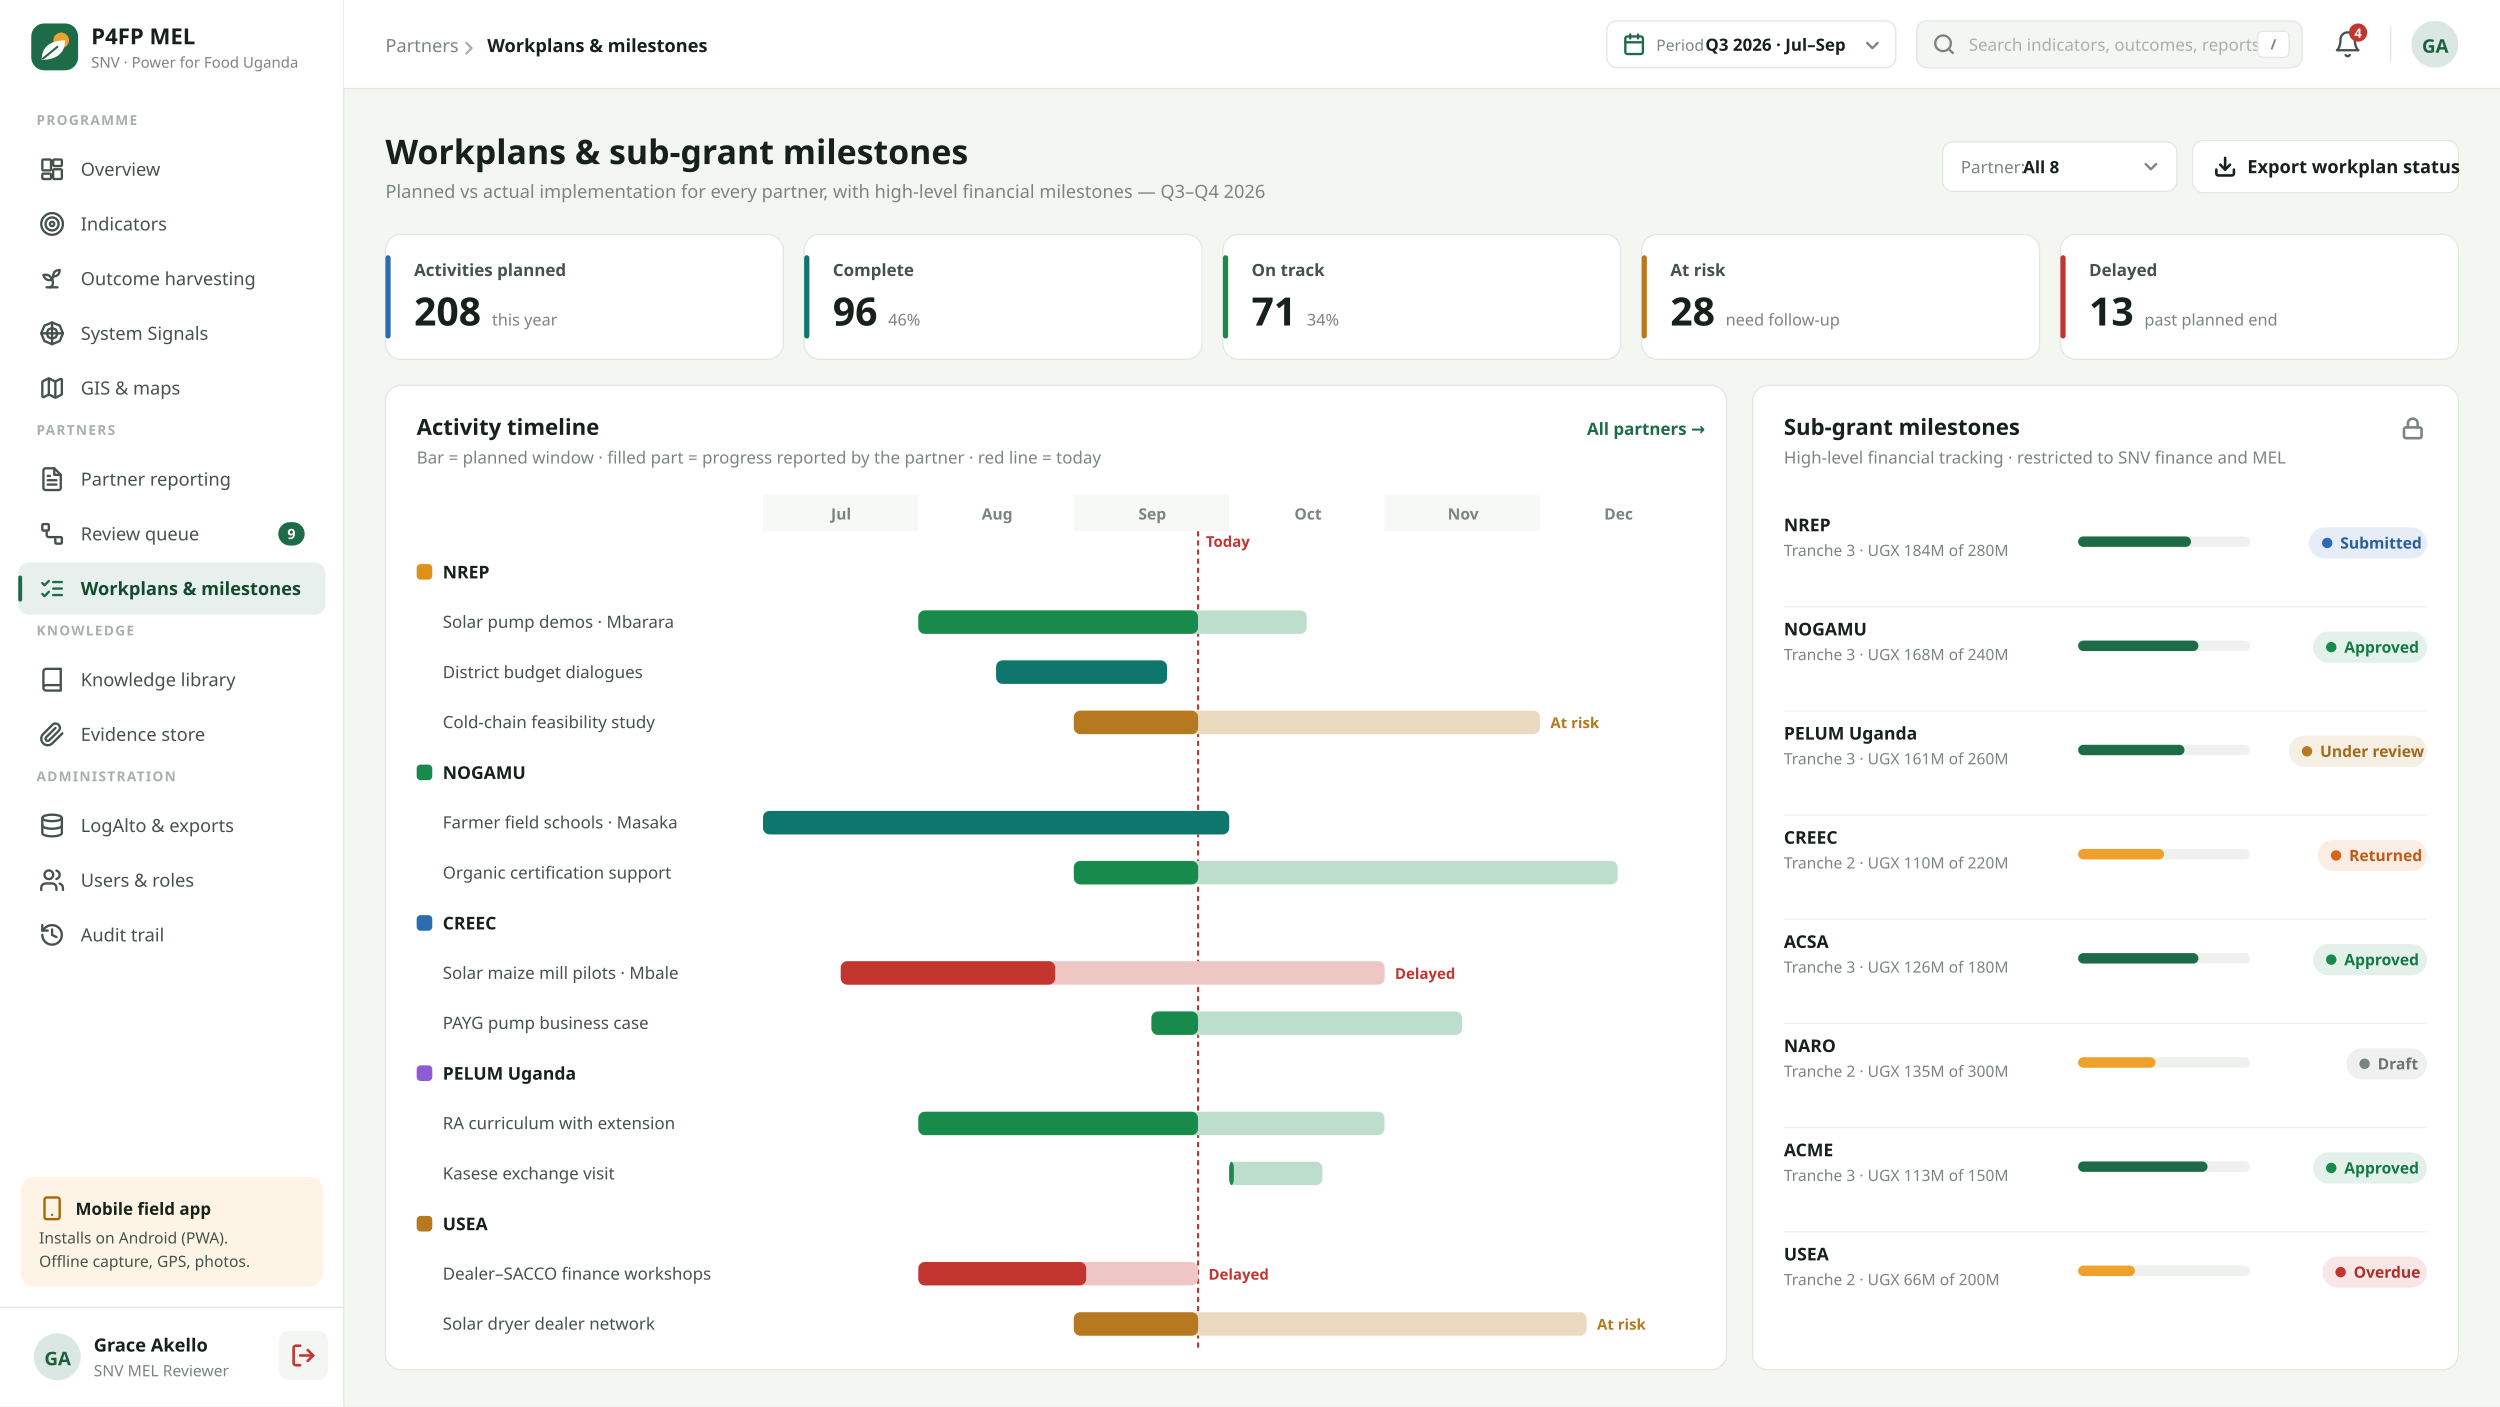
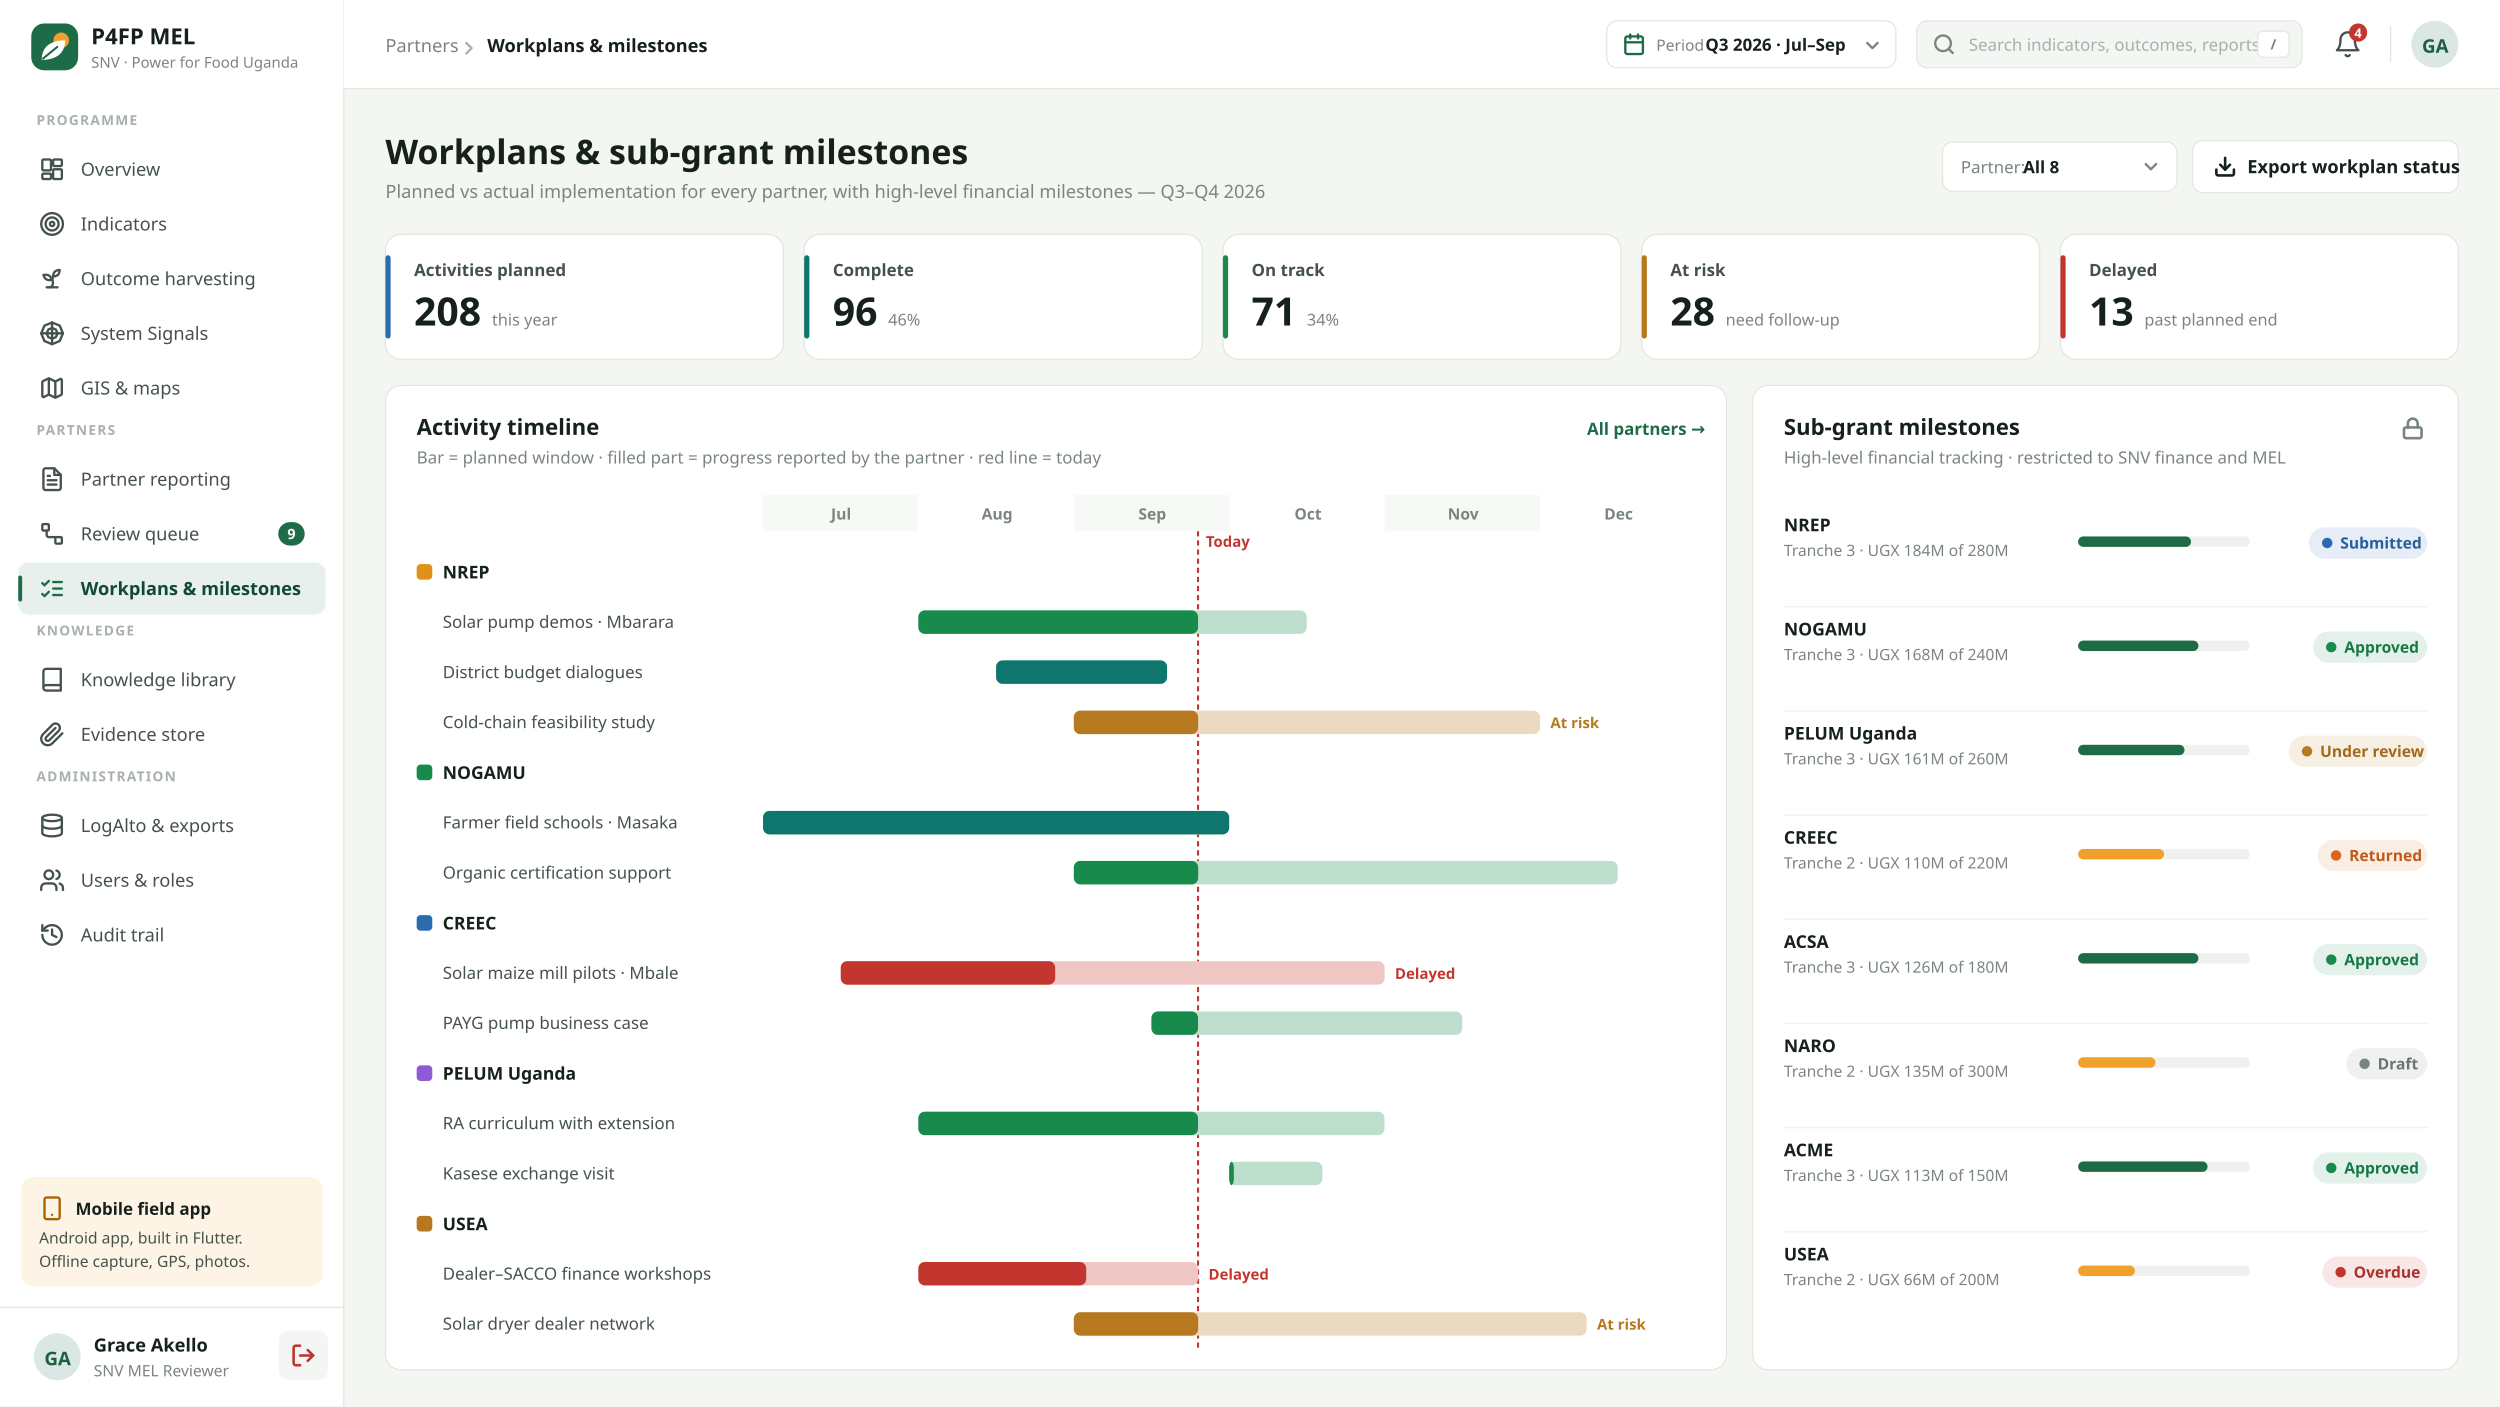
<svg xmlns="http://www.w3.org/2000/svg" width="1920" height="1080" viewBox="0 0 1920 1080">
  <rect id="page-background" x="0.0" y="0.0" width="1920.0" height="1080.0" fill="#F4F6F2" />
  <g id="sidebar">
    <rect id="sidebar-bg" x="0.0" y="0.0" width="264.0" height="1080.0" fill="#FFFFFF" />
    <line x1="264.0" y1="0.0" x2="264.0" y2="1080.0" stroke="#E2E7E2" stroke-width="1" />
    <g id="logo-mark">
      <rect x="24.0" y="18.0" width="36.0" height="36.0" rx="10.0" fill="#1E6B47" />
      <circle cx="47.0" cy="31.0" r="6.0" fill="#F0A12B" />
      <path d="M32.0 46.0 C32.0 35.0 40.0 31.0 50.0 31.0 C50.0 41.0 43.0 46.0 32.0 46.0 Z" fill="#FFFFFF" />
      <path d="M33.0 45.0 L44.0 36.0" fill="none" stroke="#1E6B47" stroke-width="1.6" stroke-linejoin="round" stroke-linecap="round" />
    </g>
    <text id="product-name" x="70.0" y="34.0" font-family="Segoe UI" font-size="17" font-weight="700" fill="#16211B">P4FP MEL</text>
    <text id="product-sub" x="70.0" y="52.0" font-family="Segoe UI" font-size="11.5" font-weight="400" fill="#7A857F">SNV · Power for Food Uganda</text>
    <text id="nav-group-PROGRAMME" x="28.0" y="96.0" font-family="Segoe UI" font-size="10.5" font-weight="600" fill="#A7B0AB" letter-spacing="1">PROGRAMME</text>
    <g id="nav-Overview">
      <g id="icon-grid" transform="translate(30.0 120.0) scale(0.8333)">
        <path d="M4 3h6a1 1 0 0 1 1 1v8a1 1 0 0 1-1 1H4a1 1 0 0 1-1-1V4a1 1 0 0 1 1-1z" fill="none" stroke="#45524B" stroke-width="2.16" stroke-linecap="round" stroke-linejoin="round" />
        <path d="M14 3h6a1 1 0 0 1 1 1v4a1 1 0 0 1-1 1h-6a1 1 0 0 1-1-1V4a1 1 0 0 1 1-1z" fill="none" stroke="#45524B" stroke-width="2.16" stroke-linecap="round" stroke-linejoin="round" />
        <path d="M14 12h6a1 1 0 0 1 1 1v7a1 1 0 0 1-1 1h-6a1 1 0 0 1-1-1v-7a1 1 0 0 1 1-1z" fill="none" stroke="#45524B" stroke-width="2.16" stroke-linecap="round" stroke-linejoin="round" />
        <path d="M4 16h6a1 1 0 0 1 1 1v3a1 1 0 0 1-1 1H4a1 1 0 0 1-1-1v-3a1 1 0 0 1 1-1z" fill="none" stroke="#45524B" stroke-width="2.16" stroke-linecap="round" stroke-linejoin="round" />
      </g>
      <text id="label" x="62.0" y="135.0" font-family="Segoe UI" font-size="14" font-weight="400" fill="#45524B">Overview</text>
    </g>
    <g id="nav-Indicators">
      <g id="icon-target" transform="translate(30.0 162.0) scale(0.8333)">
        <path d="M12 2a10 10 0 1 0 0 20 10 10 0 1 0 0-20z" fill="none" stroke="#45524B" stroke-width="2.16" stroke-linecap="round" stroke-linejoin="round" />
        <path d="M12 6a6 6 0 1 0 0 12 6 6 0 1 0 0-12z" fill="none" stroke="#45524B" stroke-width="2.16" stroke-linecap="round" stroke-linejoin="round" />
        <path d="M12 10a2 2 0 1 0 0 4 2 2 0 1 0 0-4z" fill="none" stroke="#45524B" stroke-width="2.16" stroke-linecap="round" stroke-linejoin="round" />
      </g>
      <text id="label-2" x="62.0" y="177.0" font-family="Segoe UI" font-size="14" font-weight="400" fill="#45524B">Indicators</text>
    </g>
    <g id="nav-Outcome-harvesting">
      <g id="icon-sprout" transform="translate(30.0 204.0) scale(0.8333)">
        <path d="M7 20h10" fill="none" stroke="#45524B" stroke-width="2.16" stroke-linecap="round" stroke-linejoin="round" />
        <path d="M10 20c5.5-2.5.8-6.4 3-10" fill="none" stroke="#45524B" stroke-width="2.16" stroke-linecap="round" stroke-linejoin="round" />
        <path d="M9.5 9.4c1.1.8 1.8 2.2 2.3 3.7-2 .4-3.5.4-4.8-.3-1.2-.6-2.3-1.9-3-4.2 2.8-.5 4.4 0 5.5.8z" fill="none" stroke="#45524B" stroke-width="2.16" stroke-linecap="round" stroke-linejoin="round" />
        <path d="M14.1 6a7 7 0 0 0-1.1 4c1.9-.1 3.3-.6 4.3-1.4 1-1 1.6-2.3 1.7-4.6-2.7.1-4 1-4.9 2z" fill="none" stroke="#45524B" stroke-width="2.16" stroke-linecap="round" stroke-linejoin="round" />
      </g>
      <text id="label-3" x="62.0" y="219.0" font-family="Segoe UI" font-size="14" font-weight="400" fill="#45524B">Outcome harvesting</text>
    </g>
    <g id="nav-System-Signals">
      <g id="icon-radar" transform="translate(30.0 246.0) scale(0.8333)">
        <path d="M12 2l7.07 2.93L22 12l-2.93 7.07L12 22l-7.07-2.93L2 12l2.93-7.07z" fill="none" stroke="#45524B" stroke-width="2.16" stroke-linecap="round" stroke-linejoin="round" />
        <path d="M12 7l3.5 1.5L17 12l-1.5 3.5L12 17l-3.5-1.5L7 12l1.5-3.5z" fill="none" stroke="#45524B" stroke-width="2.16" stroke-linecap="round" stroke-linejoin="round" />
        <path d="M12 2v20" fill="none" stroke="#45524B" stroke-width="2.16" stroke-linecap="round" stroke-linejoin="round" />
        <path d="M2 12h20" fill="none" stroke="#45524B" stroke-width="2.16" stroke-linecap="round" stroke-linejoin="round" />
      </g>
      <text id="label-4" x="62.0" y="261.0" font-family="Segoe UI" font-size="14" font-weight="400" fill="#45524B">System Signals</text>
    </g>
    <g id="nav-GIS-maps">
      <g id="icon-map" transform="translate(30.0 288.0) scale(0.8333)">
        <path d="M14.1 5.55a2 2 0 0 0 1.8 0l3.65-1.83A1 1 0 0 1 21 4.62v12.76a1 1 0 0 1-.55.9l-4.55 2.27a2 2 0 0 1-1.8 0l-4.2-2.1a2 2 0 0 0-1.8 0l-3.65 1.83A1 1 0 0 1 3 19.38V6.62a1 1 0 0 1 .55-.9l4.55-2.27a2 2 0 0 1 1.8 0z" fill="none" stroke="#45524B" stroke-width="2.16" stroke-linecap="round" stroke-linejoin="round" />
        <path d="M15 5.76v15" fill="none" stroke="#45524B" stroke-width="2.16" stroke-linecap="round" stroke-linejoin="round" />
        <path d="M9 3.24v15" fill="none" stroke="#45524B" stroke-width="2.16" stroke-linecap="round" stroke-linejoin="round" />
      </g>
      <text id="label-5" x="62.0" y="303.0" font-family="Segoe UI" font-size="14" font-weight="400" fill="#45524B">GIS &amp; maps</text>
    </g>
    <text id="nav-group-PARTNERS" x="28.0" y="334.0" font-family="Segoe UI" font-size="10.5" font-weight="600" fill="#A7B0AB" letter-spacing="1">PARTNERS</text>
    <g id="nav-Partner-reporting">
      <g id="icon-file" transform="translate(30.0 358.0) scale(0.8333)">
        <path d="M14 2H6a2 2 0 0 0-2 2v16a2 2 0 0 0 2 2h12a2 2 0 0 0 2-2V8z" fill="none" stroke="#45524B" stroke-width="2.16" stroke-linecap="round" stroke-linejoin="round" />
        <path d="M14 2v6h6" fill="none" stroke="#45524B" stroke-width="2.16" stroke-linecap="round" stroke-linejoin="round" />
        <path d="M16 13H8" fill="none" stroke="#45524B" stroke-width="2.16" stroke-linecap="round" stroke-linejoin="round" />
        <path d="M16 17H8" fill="none" stroke="#45524B" stroke-width="2.16" stroke-linecap="round" stroke-linejoin="round" />
        <path d="M10 9H8" fill="none" stroke="#45524B" stroke-width="2.16" stroke-linecap="round" stroke-linejoin="round" />
      </g>
      <text id="label-6" x="62.0" y="373.0" font-family="Segoe UI" font-size="14" font-weight="400" fill="#45524B">Partner reporting</text>
    </g>
    <g id="nav-Review-queue">
      <g id="icon-workflow" transform="translate(30.0 400.0) scale(0.8333)">
        <path d="M4 3h4a1 1 0 0 1 1 1v4a1 1 0 0 1-1 1H4a1 1 0 0 1-1-1V4a1 1 0 0 1 1-1z" fill="none" stroke="#45524B" stroke-width="2.16" stroke-linecap="round" stroke-linejoin="round" />
        <path d="M16 15h4a1 1 0 0 1 1 1v4a1 1 0 0 1-1 1h-4a1 1 0 0 1-1-1v-4a1 1 0 0 1 1-1z" fill="none" stroke="#45524B" stroke-width="2.16" stroke-linecap="round" stroke-linejoin="round" />
        <path d="M7 9v4a2 2 0 0 0 2 2h6" fill="none" stroke="#45524B" stroke-width="2.16" stroke-linecap="round" stroke-linejoin="round" />
      </g>
      <text id="label-7" x="62.0" y="415.0" font-family="Segoe UI" font-size="14" font-weight="400" fill="#45524B">Review queue</text>
      <rect id="badge" x="213.7" y="401.0" width="20.3" height="18.0" rx="9" fill="#1E6B47" />
      <text id="badge-n" x="220.7" y="414.0" font-family="Segoe UI" font-size="11" font-weight="700" fill="#FFFFFF">9</text>
    </g>
    <g id="nav-Workplans-milestones">
      <rect id="active-bg" x="14.0" y="432.0" width="236.0" height="40.0" rx="8" fill="#E8F0ED" />
      <rect id="active-bar" x="14.0" y="442.0" width="3.0" height="20.0" rx="1.5" fill="#1E6B47" />
      <g id="icon-listcheck" transform="translate(30.0 442.0) scale(0.8333)">
        <path d="M3 17l2 2 4-4" fill="none" stroke="#1E6B47" stroke-width="2.16" stroke-linecap="round" stroke-linejoin="round" />
        <path d="M3 7l2 2 4-4" fill="none" stroke="#1E6B47" stroke-width="2.16" stroke-linecap="round" stroke-linejoin="round" />
        <path d="M13 6h8" fill="none" stroke="#1E6B47" stroke-width="2.16" stroke-linecap="round" stroke-linejoin="round" />
        <path d="M13 12h8" fill="none" stroke="#1E6B47" stroke-width="2.16" stroke-linecap="round" stroke-linejoin="round" />
        <path d="M13 18h8" fill="none" stroke="#1E6B47" stroke-width="2.16" stroke-linecap="round" stroke-linejoin="round" />
      </g>
      <text id="label-8" x="62.0" y="457.0" font-family="Segoe UI" font-size="14" font-weight="600" fill="#124A31">Workplans &amp; milestones</text>
    </g>
    <text id="nav-group-KNOWLEDGE" x="28.0" y="488.0" font-family="Segoe UI" font-size="10.5" font-weight="600" fill="#A7B0AB" letter-spacing="1">KNOWLEDGE</text>
    <g id="nav-Knowledge-library">
      <g id="icon-book" transform="translate(30.0 512.0) scale(0.8333)">
        <path d="M4 19.5v-15A2.5 2.5 0 0 1 6.5 2H20v20H6.5a2.5 2.5 0 0 1 0-5H20" fill="none" stroke="#45524B" stroke-width="2.16" stroke-linecap="round" stroke-linejoin="round" />
      </g>
      <text id="label-9" x="62.0" y="527.0" font-family="Segoe UI" font-size="14" font-weight="400" fill="#45524B">Knowledge library</text>
    </g>
    <g id="nav-Evidence-store">
      <g id="icon-clip" transform="translate(30.0 554.0) scale(0.8333)">
        <path d="M21.44 11.05l-9.19 9.19a6 6 0 0 1-8.49-8.49l8.57-8.57A4 4 0 1 1 18 8.84l-8.59 8.57a2 2 0 0 1-2.83-2.83l8.49-8.48" fill="none" stroke="#45524B" stroke-width="2.16" stroke-linecap="round" stroke-linejoin="round" />
      </g>
      <text id="label-10" x="62.0" y="569.0" font-family="Segoe UI" font-size="14" font-weight="400" fill="#45524B">Evidence store</text>
    </g>
    <text id="nav-group-ADMINISTRATION" x="28.0" y="600.0" font-family="Segoe UI" font-size="10.5" font-weight="600" fill="#A7B0AB" letter-spacing="1">ADMINISTRATION</text>
    <g id="nav-LogAlto-exports">
      <g id="icon-database" transform="translate(30.0 624.0) scale(0.8333)">
        <path d="M12 2c5 0 9 1.34 9 3s-4 3-9 3-9-1.34-9-3 4-3 9-3z" fill="none" stroke="#45524B" stroke-width="2.16" stroke-linecap="round" stroke-linejoin="round" />
        <path d="M3 5v14c0 1.66 4 3 9 3s9-1.34 9-3V5" fill="none" stroke="#45524B" stroke-width="2.16" stroke-linecap="round" stroke-linejoin="round" />
        <path d="M3 12c0 1.66 4 3 9 3s9-1.34 9-3" fill="none" stroke="#45524B" stroke-width="2.16" stroke-linecap="round" stroke-linejoin="round" />
      </g>
      <text id="label-11" x="62.0" y="639.0" font-family="Segoe UI" font-size="14" font-weight="400" fill="#45524B">LogAlto &amp; exports</text>
    </g>
    <g id="nav-Users-roles">
      <g id="icon-users" transform="translate(30.0 666.0) scale(0.8333)">
        <path d="M16 21v-2a4 4 0 0 0-4-4H6a4 4 0 0 0-4 4v2" fill="none" stroke="#45524B" stroke-width="2.16" stroke-linecap="round" stroke-linejoin="round" />
        <path d="M9 3a4 4 0 1 0 0 8 4 4 0 1 0 0-8z" fill="none" stroke="#45524B" stroke-width="2.16" stroke-linecap="round" stroke-linejoin="round" />
        <path d="M22 21v-2a4 4 0 0 0-3-3.87" fill="none" stroke="#45524B" stroke-width="2.16" stroke-linecap="round" stroke-linejoin="round" />
        <path d="M16 3.13a4 4 0 0 1 0 7.75" fill="none" stroke="#45524B" stroke-width="2.16" stroke-linecap="round" stroke-linejoin="round" />
      </g>
      <text id="label-12" x="62.0" y="681.0" font-family="Segoe UI" font-size="14" font-weight="400" fill="#45524B">Users &amp; roles</text>
    </g>
    <g id="nav-Audit-trail">
      <g id="icon-history" transform="translate(30.0 708.0) scale(0.8333)">
        <path d="M3 12a9 9 0 1 0 9-9 9.75 9.75 0 0 0-6.74 2.74L3 8" fill="none" stroke="#45524B" stroke-width="2.16" stroke-linecap="round" stroke-linejoin="round" />
        <path d="M3 3v5h5" fill="none" stroke="#45524B" stroke-width="2.16" stroke-linecap="round" stroke-linejoin="round" />
        <path d="M12 7v5l4 2" fill="none" stroke="#45524B" stroke-width="2.16" stroke-linecap="round" stroke-linejoin="round" />
      </g>
      <text id="label-13" x="62.0" y="723.0" font-family="Segoe UI" font-size="14" font-weight="400" fill="#45524B">Audit trail</text>
    </g>
    <g id="sidebar-help-card">
      <rect x="16.0" y="904.0" width="232.0" height="84.0" rx="10" fill="#FDF4E6" />
      <g id="icon-phone" transform="translate(30.0 918.0) scale(0.8333)">
        <path d="M7 2h10a2 2 0 0 1 2 2v16a2 2 0 0 1-2 2H7a2 2 0 0 1-2-2V4a2 2 0 0 1 2-2z" fill="none" stroke="#A86400" stroke-width="2.16" stroke-linecap="round" stroke-linejoin="round" />
        <path d="M12 18h.01" fill="none" stroke="#A86400" stroke-width="2.16" stroke-linecap="round" stroke-linejoin="round" />
      </g>
      <text id="Mobile-field-app" x="58.0" y="933.0" font-family="Segoe UI" font-size="13" font-weight="600" fill="#16211B">Mobile field app</text>
-       <text id="Installs-on-Android-PWA" x="30.0" y="955.0" font-family="Segoe UI" font-size="12" font-weight="400" fill="#45524B">Installs on Android (PWA).</text>
+       <text id="Android-app-built-in-Flutte" x="30.0" y="955.0" font-family="Segoe UI" font-size="12" font-weight="400" fill="#45524B">Android app, built in Flutter.</text>
      <text id="Offline-capture-GPS-photos" x="30.0" y="973.0" font-family="Segoe UI" font-size="12" font-weight="400" fill="#45524B">Offline capture, GPS, photos.</text>
    </g>
    <g id="sidebar-user">
      <line x1="0.0" y1="1004.0" x2="264.0" y2="1004.0" stroke="#E2E7E2" stroke-width="1" />
      <g id="avatar-GA">
        <circle cx="44.0" cy="1042.0" r="18.0" fill="#DBE7E2" />
        <text id="GA" x="34.1" y="1048.5" font-family="Segoe UI" font-size="14.4" font-weight="600" fill="#1B6040">GA</text>
      </g>
      <text id="Grace-Akello" x="72.0" y="1038.0" font-family="Segoe UI" font-size="14" font-weight="600" fill="#16211B">Grace Akello</text>
      <text id="SNV-MEL-Reviewer" x="72.0" y="1057.0" font-family="Segoe UI" font-size="12" font-weight="400" fill="#7A857F">SNV MEL Reviewer</text>
      <rect id="sign-out-button" x="214.0" y="1022.0" width="38.0" height="38.0" rx="8" fill="#F4F6F3" />
      <g id="icon-logout" transform="translate(223.0 1031.0) scale(0.8333)">
        <path d="M9 21H5a2 2 0 0 1-2-2V5a2 2 0 0 1 2-2h4" fill="none" stroke="#C2362F" stroke-width="2.40" stroke-linecap="round" stroke-linejoin="round" />
        <path d="M16 17l5-5-5-5" fill="none" stroke="#C2362F" stroke-width="2.40" stroke-linecap="round" stroke-linejoin="round" />
        <path d="M21 12H9" fill="none" stroke="#C2362F" stroke-width="2.40" stroke-linecap="round" stroke-linejoin="round" />
      </g>
    </g>
  </g>
  <g id="top-bar">
    <rect id="top-bar-bg" x="264.0" y="0.0" width="1656.0" height="68.0" fill="#FFFFFF" />
    <line x1="264.0" y1="68.0" x2="1920.0" y2="68.0" stroke="#E2E7E2" stroke-width="1" />
    <text id="crumb-Partners" x="296.0" y="40.0" font-family="Segoe UI" font-size="14" font-weight="400" fill="#7A857F">Partners</text>
    <g id="icon-chevright" transform="translate(352.2 29.0) scale(0.6667)">
      <path d="M9 18l6-6-6-6" fill="none" stroke="#A7B0AB" stroke-width="2.70" stroke-linecap="round" stroke-linejoin="round" />
    </g>
    <text id="crumb-Workplans-milestones" x="374.2" y="40.0" font-family="Segoe UI" font-size="14" font-weight="600" fill="#16211B">Workplans &amp; milestones</text>
    <g id="avatar-GA-2">
      <circle cx="1870.0" cy="34.0" r="18.0" fill="#DBE7E2" />
      <text id="GA-2" x="1860.1" y="40.5" font-family="Segoe UI" font-size="14.4" font-weight="600" fill="#1B6040">GA</text>
    </g>
    <line x1="1836.0" y1="20.0" x2="1836.0" y2="48.0" stroke="#E2E7E2" stroke-width="1" />
    <g id="notifications">
      <g id="icon-bell" transform="translate(1792.0 23.0) scale(0.9167)">
        <path d="M6 8a6 6 0 0 1 12 0c0 7 3 9 3 9H3s3-2 3-9" fill="none" stroke="#45524B" stroke-width="1.96" stroke-linecap="round" stroke-linejoin="round" />
        <path d="M10.3 21a1.94 1.94 0 0 0 3.4 0" fill="none" stroke="#45524B" stroke-width="1.96" stroke-linecap="round" stroke-linejoin="round" />
      </g>
      <circle cx="1811.0" cy="25.0" r="7.0" fill="#C2362F" />
      <text id="4" x="1808.1" y="29.0" font-family="Segoe UI" font-size="10" font-weight="700" fill="#FFFFFF">4</text>
    </g>
    <g id="search">
      <rect x="1472.0" y="16.0" width="296.0" height="36.0" rx="8" fill="#F4F6F3" stroke="#E2E7E2" stroke-width="1" />
      <g id="icon-search" transform="translate(1484.0 25.0) scale(0.75)">
        <path d="M11 3a8 8 0 1 0 0 16 8 8 0 1 0 0-16z" fill="none" stroke="#7A857F" stroke-width="2.40" stroke-linecap="round" stroke-linejoin="round" />
        <path d="M21 21l-4.3-4.3" fill="none" stroke="#7A857F" stroke-width="2.40" stroke-linecap="round" stroke-linejoin="round" />
      </g>
      <text id="Search-indicators-outcomes" x="1512.0" y="39.0" font-family="Segoe UI" font-size="13" font-weight="400" fill="#A7B0AB">Search indicators, outcomes, reports…</text>
      <rect x="1734.0" y="24.0" width="24.0" height="20.0" rx="4" fill="#FFFFFF" stroke="#E2E7E2" stroke-width="1" />
      <text id="layer" x="1743.7" y="38.0" font-family="Segoe UI" font-size="11" font-weight="600" fill="#7A857F">/</text>
    </g>
    <g id="period-selector">
      <rect x="1234.0" y="16.0" width="222.0" height="36.0" rx="8" fill="#FFFFFF" stroke="#E2E7E2" stroke-width="1" />
      <g id="icon-calendar" transform="translate(1246.0 25.0) scale(0.75)">
        <path d="M5 4h14a2 2 0 0 1 2 2v14a2 2 0 0 1-2 2H5a2 2 0 0 1-2-2V6a2 2 0 0 1 2-2z" fill="none" stroke="#1E6B47" stroke-width="2.40" stroke-linecap="round" stroke-linejoin="round" />
        <path d="M16 2v4" fill="none" stroke="#1E6B47" stroke-width="2.40" stroke-linecap="round" stroke-linejoin="round" />
        <path d="M8 2v4" fill="none" stroke="#1E6B47" stroke-width="2.40" stroke-linecap="round" stroke-linejoin="round" />
        <path d="M3 10h18" fill="none" stroke="#1E6B47" stroke-width="2.40" stroke-linecap="round" stroke-linejoin="round" />
      </g>
      <text id="Period" x="1272.0" y="39.0" font-family="Segoe UI" font-size="12" font-weight="400" fill="#7A857F">Period</text>
      <text id="Q3-2026-Jul-Sep" x="1309.7" y="39.0" font-family="Segoe UI" font-size="13" font-weight="600" fill="#16211B">Q3 2026 · Jul–Sep</text>
      <g id="icon-chevdown" transform="translate(1430.0 27.0) scale(0.6667)">
        <path d="M6 9l6 6 6-6" fill="none" stroke="#7A857F" stroke-width="2.70" stroke-linecap="round" stroke-linejoin="round" />
      </g>
    </g>
  </g>
  <text id="page-title" x="296.0" y="126.0" font-family="Segoe UI" font-size="26" font-weight="700" fill="#16211B">Workplans &amp; sub-grant milestones</text>
  <text id="page-subtitle" x="296.0" y="152.0" font-family="Segoe UI" font-size="14" font-weight="400" fill="#7A857F">Planned vs actual implementation for every partner, with high-level financial milestones — Q3–Q4 2026</text>
  <g id="button-Export-workplan-status">
    <rect x="1683.9" y="108.0" width="204.1" height="40.0" rx="8" fill="#FFFFFF" stroke="#E2E7E2" stroke-width="1" />
    <g id="icon-download" transform="translate(1699.9 119.0) scale(0.75)">
      <path d="M21 15v4a2 2 0 0 1-2 2H5a2 2 0 0 1-2-2v-4" fill="none" stroke="#16211B" stroke-width="2.67" stroke-linecap="round" stroke-linejoin="round" />
      <path d="M7 10l5 5 5-5" fill="none" stroke="#16211B" stroke-width="2.67" stroke-linecap="round" stroke-linejoin="round" />
      <path d="M12 15V3" fill="none" stroke="#16211B" stroke-width="2.67" stroke-linecap="round" stroke-linejoin="round" />
    </g>
    <text id="Export-workplan-status" x="1725.9" y="133.0" font-family="Segoe UI" font-size="14" font-weight="600" fill="#16211B">Export workplan status</text>
  </g>
  <g id="filter-Partner">
    <rect x="1491.9" y="109.0" width="180.0" height="38.0" rx="8" fill="#FFFFFF" stroke="#E2E7E2" stroke-width="1" />
    <text id="Partner" x="1505.9" y="133.0" font-family="Segoe UI" font-size="13" font-weight="400" fill="#7A857F">Partner:</text>
    <text id="All-8" x="1553.8" y="133.0" font-family="Segoe UI" font-size="13" font-weight="600" fill="#16211B">All 8</text>
    <g id="icon-chevdown-2" transform="translate(1643.9 120.0) scale(0.6667)">
      <path d="M6 9l6 6 6-6" fill="none" stroke="#7A857F" stroke-width="2.70" stroke-linecap="round" stroke-linejoin="round" />
    </g>
  </g>
  <g id="tile-Activities-planned">
    <rect x="296.0" y="180.0" width="305.6" height="96.0" rx="12" fill="#FFFFFF" stroke="#E2E7E2" stroke-width="1" />
    <rect x="296.0" y="196.0" width="4.0" height="64.0" rx="2" fill="#2B6CB0" />
    <text id="Activities-planned" x="318.0" y="212.0" font-family="Segoe UI" font-size="13" font-weight="600" fill="#45524B">Activities planned</text>
    <text id="208" x="318.0" y="250.0" font-family="Segoe UI" font-size="30" font-weight="700" fill="#16211B">208</text>
    <text id="this-year" x="377.8" y="250.0" font-family="Segoe UI" font-size="12.5" font-weight="400" fill="#7A857F">this year</text>
  </g>
  <g id="tile-Complete">
    <rect x="617.6" y="180.0" width="305.6" height="96.0" rx="12" fill="#FFFFFF" stroke="#E2E7E2" stroke-width="1" />
    <rect x="617.6" y="196.0" width="4.0" height="64.0" rx="2" fill="#0F766E" />
    <text id="Complete" x="639.6" y="212.0" font-family="Segoe UI" font-size="13" font-weight="600" fill="#45524B">Complete</text>
    <text id="96" x="639.6" y="250.0" font-family="Segoe UI" font-size="30" font-weight="700" fill="#16211B">96</text>
    <text id="46" x="682.1" y="250.0" font-family="Segoe UI" font-size="12.5" font-weight="400" fill="#7A857F">46%</text>
  </g>
  <g id="tile-On-track">
    <rect x="939.2" y="180.0" width="305.6" height="96.0" rx="12" fill="#FFFFFF" stroke="#E2E7E2" stroke-width="1" />
    <rect x="939.2" y="196.0" width="4.0" height="64.0" rx="2" fill="#178A4C" />
    <text id="On-track" x="961.2" y="212.0" font-family="Segoe UI" font-size="13" font-weight="600" fill="#45524B">On track</text>
    <text id="71" x="961.2" y="250.0" font-family="Segoe UI" font-size="30" font-weight="700" fill="#16211B">71</text>
    <text id="34" x="1003.7" y="250.0" font-family="Segoe UI" font-size="12.5" font-weight="400" fill="#7A857F">34%</text>
  </g>
  <g id="tile-At-risk">
    <rect x="1260.8" y="180.0" width="305.6" height="96.0" rx="12" fill="#FFFFFF" stroke="#E2E7E2" stroke-width="1" />
    <rect x="1260.8" y="196.0" width="4.0" height="64.0" rx="2" fill="#B7791F" />
    <text id="At-risk" x="1282.8" y="212.0" font-family="Segoe UI" font-size="13" font-weight="600" fill="#45524B">At risk</text>
    <text id="28" x="1282.8" y="250.0" font-family="Segoe UI" font-size="30" font-weight="700" fill="#16211B">28</text>
    <text id="need-follow-up" x="1325.3" y="250.0" font-family="Segoe UI" font-size="12.5" font-weight="400" fill="#7A857F">need follow-up</text>
  </g>
  <g id="tile-Delayed">
    <rect x="1582.4" y="180.0" width="305.6" height="96.0" rx="12" fill="#FFFFFF" stroke="#E2E7E2" stroke-width="1" />
    <rect x="1582.4" y="196.0" width="4.0" height="64.0" rx="2" fill="#C2362F" />
    <text id="Delayed" x="1604.4" y="212.0" font-family="Segoe UI" font-size="13" font-weight="600" fill="#45524B">Delayed</text>
    <text id="13" x="1604.4" y="250.0" font-family="Segoe UI" font-size="30" font-weight="700" fill="#16211B">13</text>
    <text id="past-planned-end" x="1646.9" y="250.0" font-family="Segoe UI" font-size="12.5" font-weight="400" fill="#7A857F">past planned end</text>
  </g>
  <rect id="Activity-timeline-bg" x="296.0" y="296.0" width="1030.0" height="756.0" rx="12" fill="#FFFFFF" stroke="#E2E7E2" stroke-width="1" />
  <text id="title" x="320.0" y="334.0" font-family="Segoe UI" font-size="17" font-weight="600" fill="#16211B">Activity timeline</text>
  <text id="subtitle" x="320.0" y="356.0" font-family="Segoe UI" font-size="13" font-weight="400" fill="#7A857F">Bar = planned window · filled part = progress reported by the partner · red line = today</text>
  <text id="card-action" x="1218.8" y="334.0" font-family="Segoe UI" font-size="13" font-weight="600" fill="#1E6B47">All partners →</text>
  <g id="gantt">
    <rect x="586.0" y="380.0" width="119.3" height="28.0" fill="#F7F9F6" />
    <text id="Jul" x="638.2" y="399.0" font-family="Segoe UI" font-size="12" font-weight="600" fill="#7A857F">Jul</text>
    <rect x="705.3" y="380.0" width="119.3" height="28.0" fill="#FFFFFF" />
    <text id="Aug" x="753.9" y="399.0" font-family="Segoe UI" font-size="12" font-weight="600" fill="#7A857F">Aug</text>
    <rect x="824.7" y="380.0" width="119.3" height="28.0" fill="#F7F9F6" />
    <text id="Sep" x="874.3" y="399.0" font-family="Segoe UI" font-size="12" font-weight="600" fill="#7A857F">Sep</text>
    <rect x="944.0" y="380.0" width="119.3" height="28.0" fill="#FFFFFF" />
    <text id="Oct" x="994.1" y="399.0" font-family="Segoe UI" font-size="12" font-weight="600" fill="#7A857F">Oct</text>
    <rect x="1063.3" y="380.0" width="119.3" height="28.0" fill="#F7F9F6" />
    <text id="Nov" x="1111.8" y="399.0" font-family="Segoe UI" font-size="12" font-weight="600" fill="#7A857F">Nov</text>
    <rect x="1182.7" y="380.0" width="119.3" height="28.0" fill="#FFFFFF" />
    <text id="Dec" x="1232.0" y="399.0" font-family="Segoe UI" font-size="12" font-weight="600" fill="#7A857F">Dec</text>
    <line x1="920.1" y1="408.0" x2="920.1" y2="1036.0" stroke="#C2362F" stroke-width="1.6" stroke-dasharray="4 3" />
    <text id="Today" x="926.1" y="420.0" font-family="Segoe UI" font-size="11.5" font-weight="600" fill="#C2362F">Today</text>
    <rect x="320.0" y="433.2" width="12.0" height="12.0" rx="3" fill="#E0911A" />
    <text id="NREP" x="340.0" y="444.2" font-family="Segoe UI" font-size="13.5" font-weight="700" fill="#16211B">NREP</text>
    <text id="Solar-pump-demos-Mbarara" x="340.0" y="482.2" font-family="Segoe UI" font-size="13" font-weight="400" fill="#45524B">Solar pump demos · Mbarara</text>
    <rect x="705.3" y="468.8" width="298.3" height="18.0" rx="5" fill="#BEDECD" />
    <rect x="705.3" y="468.8" width="214.8" height="18.0" rx="5" fill="#178A4C" />
    <text id="District-budget-dialogues" x="340.0" y="520.8" font-family="Segoe UI" font-size="13" font-weight="400" fill="#45524B">District budget dialogues</text>
    <rect x="765.0" y="507.2" width="131.3" height="18.0" rx="5" fill="#BCD9D6" />
    <rect x="765.0" y="507.2" width="131.3" height="18.0" rx="5" fill="#0F766E" />
    <text id="Cold-chain-feasibility-study" x="340.0" y="559.2" font-family="Segoe UI" font-size="13" font-weight="400" fill="#45524B">Cold-chain feasibility study</text>
    <rect x="824.7" y="545.8" width="358.0" height="18.0" rx="5" fill="#EBD9C0" />
    <rect x="824.7" y="545.8" width="95.5" height="18.0" rx="5" fill="#B7791F" />
    <text id="At-risk-2" x="1190.7" y="559.2" font-family="Segoe UI" font-size="11.5" font-weight="600" fill="#B7791F">At risk</text>
    <rect x="320.0" y="587.2" width="12.0" height="12.0" rx="3" fill="#178A4C" />
    <text id="NOGAMU" x="340.0" y="598.2" font-family="Segoe UI" font-size="13.5" font-weight="700" fill="#16211B">NOGAMU</text>
    <text id="Farmer-field-schools-Masak" x="340.0" y="636.2" font-family="Segoe UI" font-size="13" font-weight="400" fill="#45524B">Farmer field schools · Masaka</text>
    <rect x="586.0" y="622.8" width="358.0" height="18.0" rx="5" fill="#BCD9D6" />
    <rect x="586.0" y="622.8" width="358.0" height="18.0" rx="5" fill="#0F766E" />
    <text id="Organic-certification-suppor" x="340.0" y="674.8" font-family="Segoe UI" font-size="13" font-weight="400" fill="#45524B">Organic certification support</text>
    <rect x="824.7" y="661.2" width="417.7" height="18.0" rx="5" fill="#BEDECD" />
    <rect x="824.7" y="661.2" width="95.5" height="18.0" rx="5" fill="#178A4C" />
    <rect x="320.0" y="702.8" width="12.0" height="12.0" rx="3" fill="#2B6CB0" />
    <text id="CREEC" x="340.0" y="713.8" font-family="Segoe UI" font-size="13.5" font-weight="700" fill="#16211B">CREEC</text>
    <text id="Solar-maize-mill-pilots-Mb" x="340.0" y="751.8" font-family="Segoe UI" font-size="13" font-weight="400" fill="#45524B">Solar maize mill pilots · Mbale</text>
    <rect x="645.7" y="738.2" width="417.7" height="18.0" rx="5" fill="#EEC7C5" />
    <rect x="645.7" y="738.2" width="164.7" height="18.0" rx="5" fill="#C2362F" />
    <text id="Delayed-2" x="1071.3" y="751.8" font-family="Segoe UI" font-size="11.5" font-weight="600" fill="#C2362F">Delayed</text>
    <text id="PAYG-pump-business-case" x="340.0" y="790.2" font-family="Segoe UI" font-size="13" font-weight="400" fill="#45524B">PAYG pump business case</text>
    <rect x="884.3" y="776.8" width="238.7" height="18.0" rx="5" fill="#BEDECD" />
    <rect x="884.3" y="776.8" width="35.8" height="18.0" rx="5" fill="#178A4C" />
    <rect x="320.0" y="818.2" width="12.0" height="12.0" rx="3" fill="#8E5BD6" />
    <text id="PELUM-Uganda" x="340.0" y="829.2" font-family="Segoe UI" font-size="13.5" font-weight="700" fill="#16211B">PELUM Uganda</text>
    <text id="RA-curriculum-with-extension" x="340.0" y="867.2" font-family="Segoe UI" font-size="13" font-weight="400" fill="#45524B">RA curriculum with extension</text>
    <rect x="705.3" y="853.8" width="358.0" height="18.0" rx="5" fill="#BEDECD" />
    <rect x="705.3" y="853.8" width="214.8" height="18.0" rx="5" fill="#178A4C" />
    <text id="Kasese-exchange-visit" x="340.0" y="905.8" font-family="Segoe UI" font-size="13" font-weight="400" fill="#45524B">Kasese exchange visit</text>
    <rect x="944.0" y="892.2" width="71.6" height="18.0" rx="5" fill="#BEDECD" />
    <rect x="944.0" y="892.2" width="3.6" height="18.0" rx="5" fill="#178A4C" />
    <rect x="320.0" y="933.8" width="12.0" height="12.0" rx="3" fill="#B7791F" />
    <text id="USEA" x="340.0" y="944.8" font-family="Segoe UI" font-size="13.5" font-weight="700" fill="#16211B">USEA</text>
    <text id="Dealer-SACCO-finance-worksho" x="340.0" y="982.8" font-family="Segoe UI" font-size="13" font-weight="400" fill="#45524B">Dealer–SACCO finance workshops</text>
    <rect x="705.3" y="969.2" width="214.8" height="18.0" rx="5" fill="#EEC7C5" />
    <rect x="705.3" y="969.2" width="128.9" height="18.0" rx="5" fill="#C2362F" />
    <text id="Delayed-3" x="928.1" y="982.8" font-family="Segoe UI" font-size="11.5" font-weight="600" fill="#C2362F">Delayed</text>
    <text id="Solar-dryer-dealer-network" x="340.0" y="1021.2" font-family="Segoe UI" font-size="13" font-weight="400" fill="#45524B">Solar dryer dealer network</text>
    <rect x="824.7" y="1007.8" width="393.8" height="18.0" rx="5" fill="#EBD9C0" />
    <rect x="824.7" y="1007.8" width="95.5" height="18.0" rx="5" fill="#B7791F" />
    <text id="At-risk-3" x="1226.5" y="1021.2" font-family="Segoe UI" font-size="11.5" font-weight="600" fill="#B7791F">At risk</text>
  </g>
  <rect id="Sub-grant-milestones-bg" x="1346.0" y="296.0" width="542.0" height="756.0" rx="12" fill="#FFFFFF" stroke="#E2E7E2" stroke-width="1" />
  <text id="title-2" x="1370.0" y="334.0" font-family="Segoe UI" font-size="17" font-weight="600" fill="#16211B">Sub-grant milestones</text>
  <text id="subtitle-2" x="1370.0" y="356.0" font-family="Segoe UI" font-size="13" font-weight="400" fill="#7A857F">High-level financial tracking · restricted to SNV finance and MEL</text>
  <g id="icon-lock" transform="translate(1844.0 320.0) scale(0.75)">
    <path d="M5 11h14a2 2 0 0 1 2 2v7a2 2 0 0 1-2 2H5a2 2 0 0 1-2-2v-7a2 2 0 0 1 2-2z" fill="none" stroke="#7A857F" stroke-width="2.67" stroke-linecap="round" stroke-linejoin="round" />
    <path d="M7 11V7a5 5 0 0 1 10 0v4" fill="none" stroke="#7A857F" stroke-width="2.67" stroke-linecap="round" stroke-linejoin="round" />
  </g>
  <text id="NREP-2" x="1370.0" y="408.0" font-family="Segoe UI" font-size="13.5" font-weight="600" fill="#16211B">NREP</text>
  <text id="Tranche-3-UGX-184M-of-280M" x="1370.0" y="427.0" font-family="Segoe UI" font-size="12" font-weight="400" fill="#7A857F">Tranche 3 · UGX 184M of 280M</text>
  <g id="progress">
    <rect x="1596.0" y="412.0" width="132.0" height="8.0" rx="4.0" fill="#EEF1ED" />
    <rect x="1596.0" y="412.0" width="86.7" height="8.0" rx="4.0" fill="#1E6B47" />
  </g>
  <g id="chip-Submitted">
    <rect x="1773.3" y="405.0" width="90.7" height="24.0" rx="12.0" fill="#E6EDF6" />
    <circle cx="1787.3" cy="417.0" r="4.0" fill="#2B6CB0" />
    <text id="Submitted" x="1797.3" y="421.3" font-family="Segoe UI" font-size="12" font-weight="600" fill="#265F9B">Submitted</text>
  </g>
  <line x1="1370.0" y1="466.0" x2="1864.0" y2="466.0" stroke="#EEF1ED" stroke-width="1" />
  <text id="NOGAMU-2" x="1370.0" y="488.0" font-family="Segoe UI" font-size="13.5" font-weight="600" fill="#16211B">NOGAMU</text>
  <text id="Tranche-3-UGX-168M-of-240M" x="1370.0" y="507.0" font-family="Segoe UI" font-size="12" font-weight="400" fill="#7A857F">Tranche 3 · UGX 168M of 240M</text>
  <g id="progress-2">
    <rect x="1596.0" y="492.0" width="132.0" height="8.0" rx="4.0" fill="#EEF1ED" />
    <rect x="1596.0" y="492.0" width="92.4" height="8.0" rx="4.0" fill="#1E6B47" />
  </g>
  <g id="chip-Approved">
    <rect x="1776.4" y="485.0" width="87.6" height="24.0" rx="12.0" fill="#E3F1EA" />
    <circle cx="1790.4" cy="497.0" r="4.0" fill="#178A4C" />
    <text id="Approved" x="1800.4" y="501.3" font-family="Segoe UI" font-size="12" font-weight="600" fill="#147943">Approved</text>
  </g>
  <line x1="1370.0" y1="546.0" x2="1864.0" y2="546.0" stroke="#EEF1ED" stroke-width="1" />
  <text id="PELUM-Uganda-2" x="1370.0" y="568.0" font-family="Segoe UI" font-size="13.5" font-weight="600" fill="#16211B">PELUM Uganda</text>
  <text id="Tranche-3-UGX-161M-of-260M" x="1370.0" y="587.0" font-family="Segoe UI" font-size="12" font-weight="400" fill="#7A857F">Tranche 3 · UGX 161M of 260M</text>
  <g id="progress-3">
    <rect x="1596.0" y="572.0" width="132.0" height="8.0" rx="4.0" fill="#EEF1ED" />
    <rect x="1596.0" y="572.0" width="81.7" height="8.0" rx="4.0" fill="#1E6B47" />
  </g>
  <g id="chip-Under-review">
    <rect x="1757.8" y="565.0" width="106.2" height="24.0" rx="12.0" fill="#F6EFE4" />
    <circle cx="1771.8" cy="577.0" r="4.0" fill="#B7791F" />
    <text id="Under-review" x="1781.8" y="581.3" font-family="Segoe UI" font-size="12" font-weight="600" fill="#A16A1B">Under review</text>
  </g>
  <line x1="1370.0" y1="626.0" x2="1864.0" y2="626.0" stroke="#EEF1ED" stroke-width="1" />
  <text id="CREEC-2" x="1370.0" y="648.0" font-family="Segoe UI" font-size="13.5" font-weight="600" fill="#16211B">CREEC</text>
  <text id="Tranche-2-UGX-110M-of-220M" x="1370.0" y="667.0" font-family="Segoe UI" font-size="12" font-weight="400" fill="#7A857F">Tranche 2 · UGX 110M of 220M</text>
  <g id="progress-4">
    <rect x="1596.0" y="652.0" width="132.0" height="8.0" rx="4.0" fill="#EEF1ED" />
    <rect x="1596.0" y="652.0" width="66.0" height="8.0" rx="4.0" fill="#F0A12B" />
  </g>
  <g id="chip-Returned">
    <rect x="1780.1" y="645.0" width="83.9" height="24.0" rx="12.0" fill="#FAEDE4" />
    <circle cx="1794.1" cy="657.0" r="4.0" fill="#D9651B" />
    <text id="Returned" x="1804.1" y="661.3" font-family="Segoe UI" font-size="12" font-weight="600" fill="#BF5918">Returned</text>
  </g>
  <line x1="1370.0" y1="706.0" x2="1864.0" y2="706.0" stroke="#EEF1ED" stroke-width="1" />
  <text id="ACSA" x="1370.0" y="728.0" font-family="Segoe UI" font-size="13.5" font-weight="600" fill="#16211B">ACSA</text>
  <text id="Tranche-3-UGX-126M-of-180M" x="1370.0" y="747.0" font-family="Segoe UI" font-size="12" font-weight="400" fill="#7A857F">Tranche 3 · UGX 126M of 180M</text>
  <g id="progress-5">
    <rect x="1596.0" y="732.0" width="132.0" height="8.0" rx="4.0" fill="#EEF1ED" />
    <rect x="1596.0" y="732.0" width="92.4" height="8.0" rx="4.0" fill="#1E6B47" />
  </g>
  <g id="chip-Approved-2">
    <rect x="1776.4" y="725.0" width="87.6" height="24.0" rx="12.0" fill="#E3F1EA" />
    <circle cx="1790.4" cy="737.0" r="4.0" fill="#178A4C" />
    <text id="Approved-2" x="1800.4" y="741.3" font-family="Segoe UI" font-size="12" font-weight="600" fill="#147943">Approved</text>
  </g>
  <line x1="1370.0" y1="786.0" x2="1864.0" y2="786.0" stroke="#EEF1ED" stroke-width="1" />
  <text id="NARO" x="1370.0" y="808.0" font-family="Segoe UI" font-size="13.5" font-weight="600" fill="#16211B">NARO</text>
  <text id="Tranche-2-UGX-135M-of-300M" x="1370.0" y="827.0" font-family="Segoe UI" font-size="12" font-weight="400" fill="#7A857F">Tranche 2 · UGX 135M of 300M</text>
  <g id="progress-6">
    <rect x="1596.0" y="812.0" width="132.0" height="8.0" rx="4.0" fill="#EEF1ED" />
    <rect x="1596.0" y="812.0" width="59.4" height="8.0" rx="4.0" fill="#F0A12B" />
  </g>
  <g id="chip-Draft">
    <rect x="1802.0" y="805.0" width="62.0" height="24.0" rx="12.0" fill="#EFF0F0" />
    <circle cx="1816.0" cy="817.0" r="4.0" fill="#7A857F" />
    <text id="Draft" x="1826.0" y="821.3" font-family="Segoe UI" font-size="12" font-weight="600" fill="#6B7570">Draft</text>
  </g>
  <line x1="1370.0" y1="866.0" x2="1864.0" y2="866.0" stroke="#EEF1ED" stroke-width="1" />
  <text id="ACME" x="1370.0" y="888.0" font-family="Segoe UI" font-size="13.5" font-weight="600" fill="#16211B">ACME</text>
  <text id="Tranche-3-UGX-113M-of-150M" x="1370.0" y="907.0" font-family="Segoe UI" font-size="12" font-weight="400" fill="#7A857F">Tranche 3 · UGX 113M of 150M</text>
  <g id="progress-7">
    <rect x="1596.0" y="892.0" width="132.0" height="8.0" rx="4.0" fill="#EEF1ED" />
    <rect x="1596.0" y="892.0" width="99.4" height="8.0" rx="4.0" fill="#1E6B47" />
  </g>
  <g id="chip-Approved-3">
    <rect x="1776.4" y="885.0" width="87.6" height="24.0" rx="12.0" fill="#E3F1EA" />
    <circle cx="1790.4" cy="897.0" r="4.0" fill="#178A4C" />
    <text id="Approved-3" x="1800.4" y="901.3" font-family="Segoe UI" font-size="12" font-weight="600" fill="#147943">Approved</text>
  </g>
  <line x1="1370.0" y1="946.0" x2="1864.0" y2="946.0" stroke="#EEF1ED" stroke-width="1" />
  <text id="USEA-2" x="1370.0" y="968.0" font-family="Segoe UI" font-size="13.5" font-weight="600" fill="#16211B">USEA</text>
  <text id="Tranche-2-UGX-66M-of-200M" x="1370.0" y="987.0" font-family="Segoe UI" font-size="12" font-weight="400" fill="#7A857F">Tranche 2 · UGX 66M of 200M</text>
  <g id="progress-8">
    <rect x="1596.0" y="972.0" width="132.0" height="8.0" rx="4.0" fill="#EEF1ED" />
    <rect x="1596.0" y="972.0" width="43.6" height="8.0" rx="4.0" fill="#F0A12B" />
  </g>
  <g id="chip-Overdue">
    <rect x="1783.6" y="965.0" width="80.4" height="24.0" rx="12.0" fill="#F8E7E6" />
    <circle cx="1797.6" cy="977.0" r="4.0" fill="#C2362F" />
    <text id="Overdue" x="1807.6" y="981.3" font-family="Segoe UI" font-size="12" font-weight="600" fill="#AB3029">Overdue</text>
  </g>
</svg>
